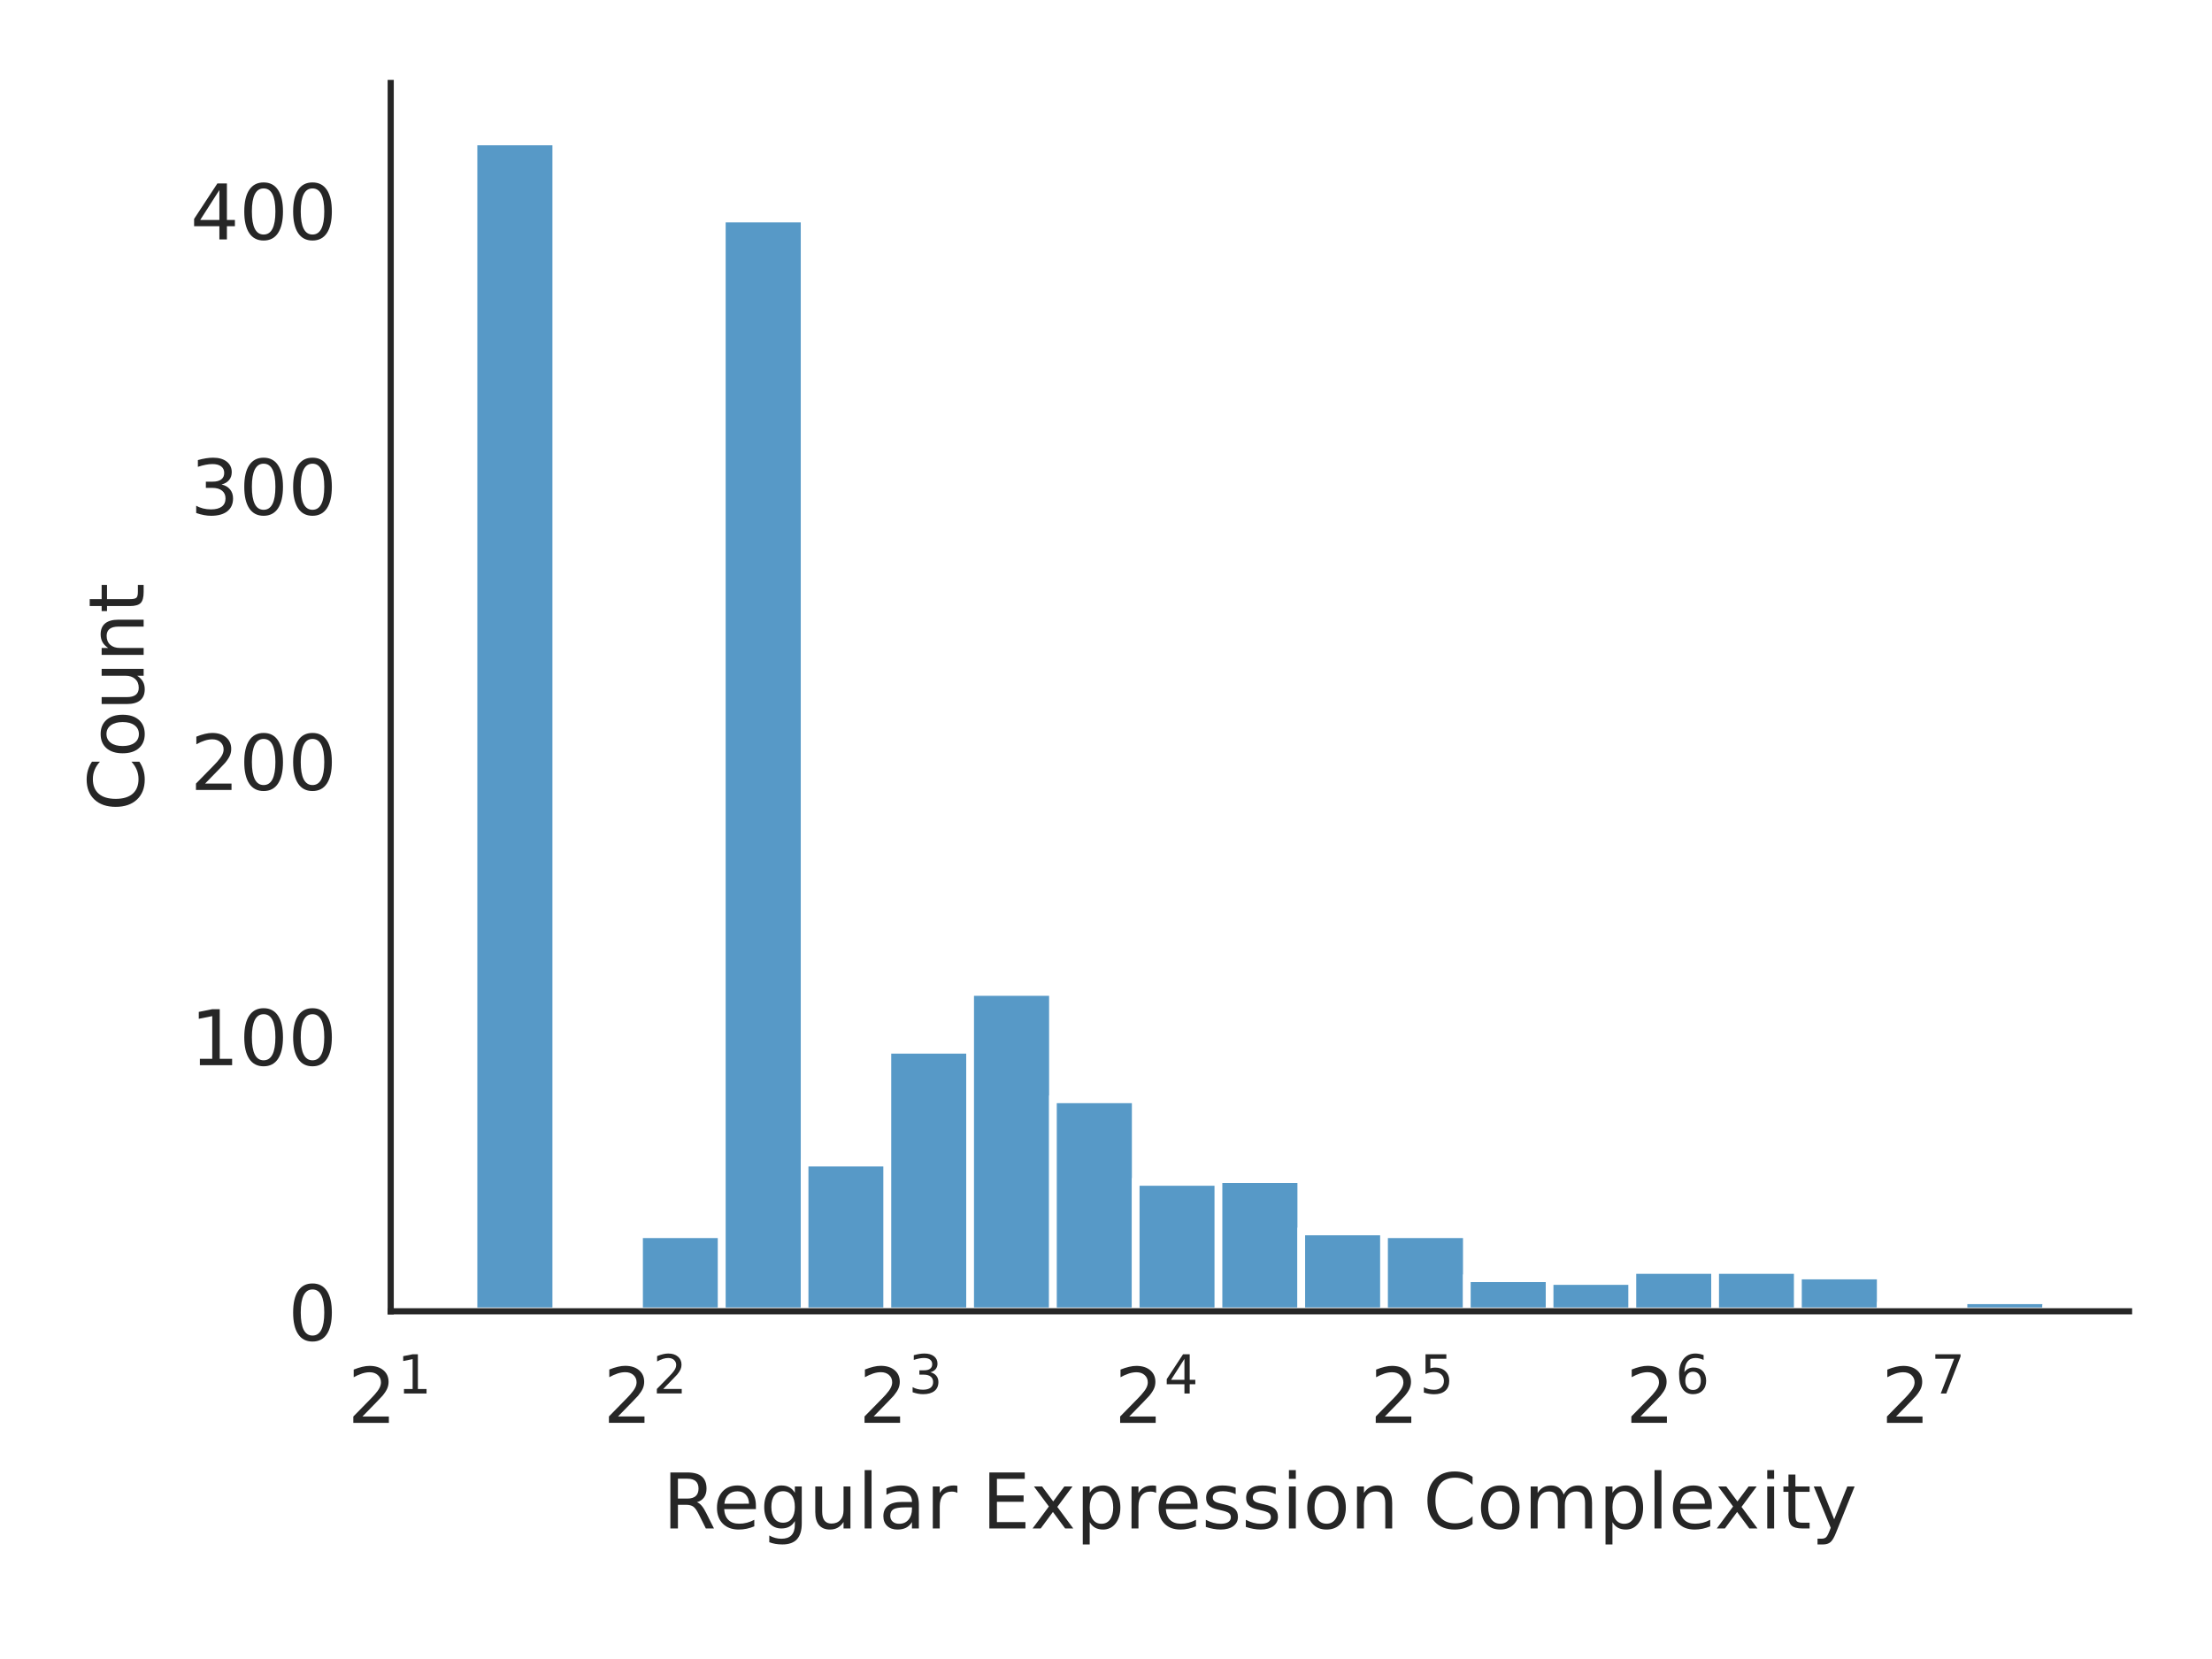
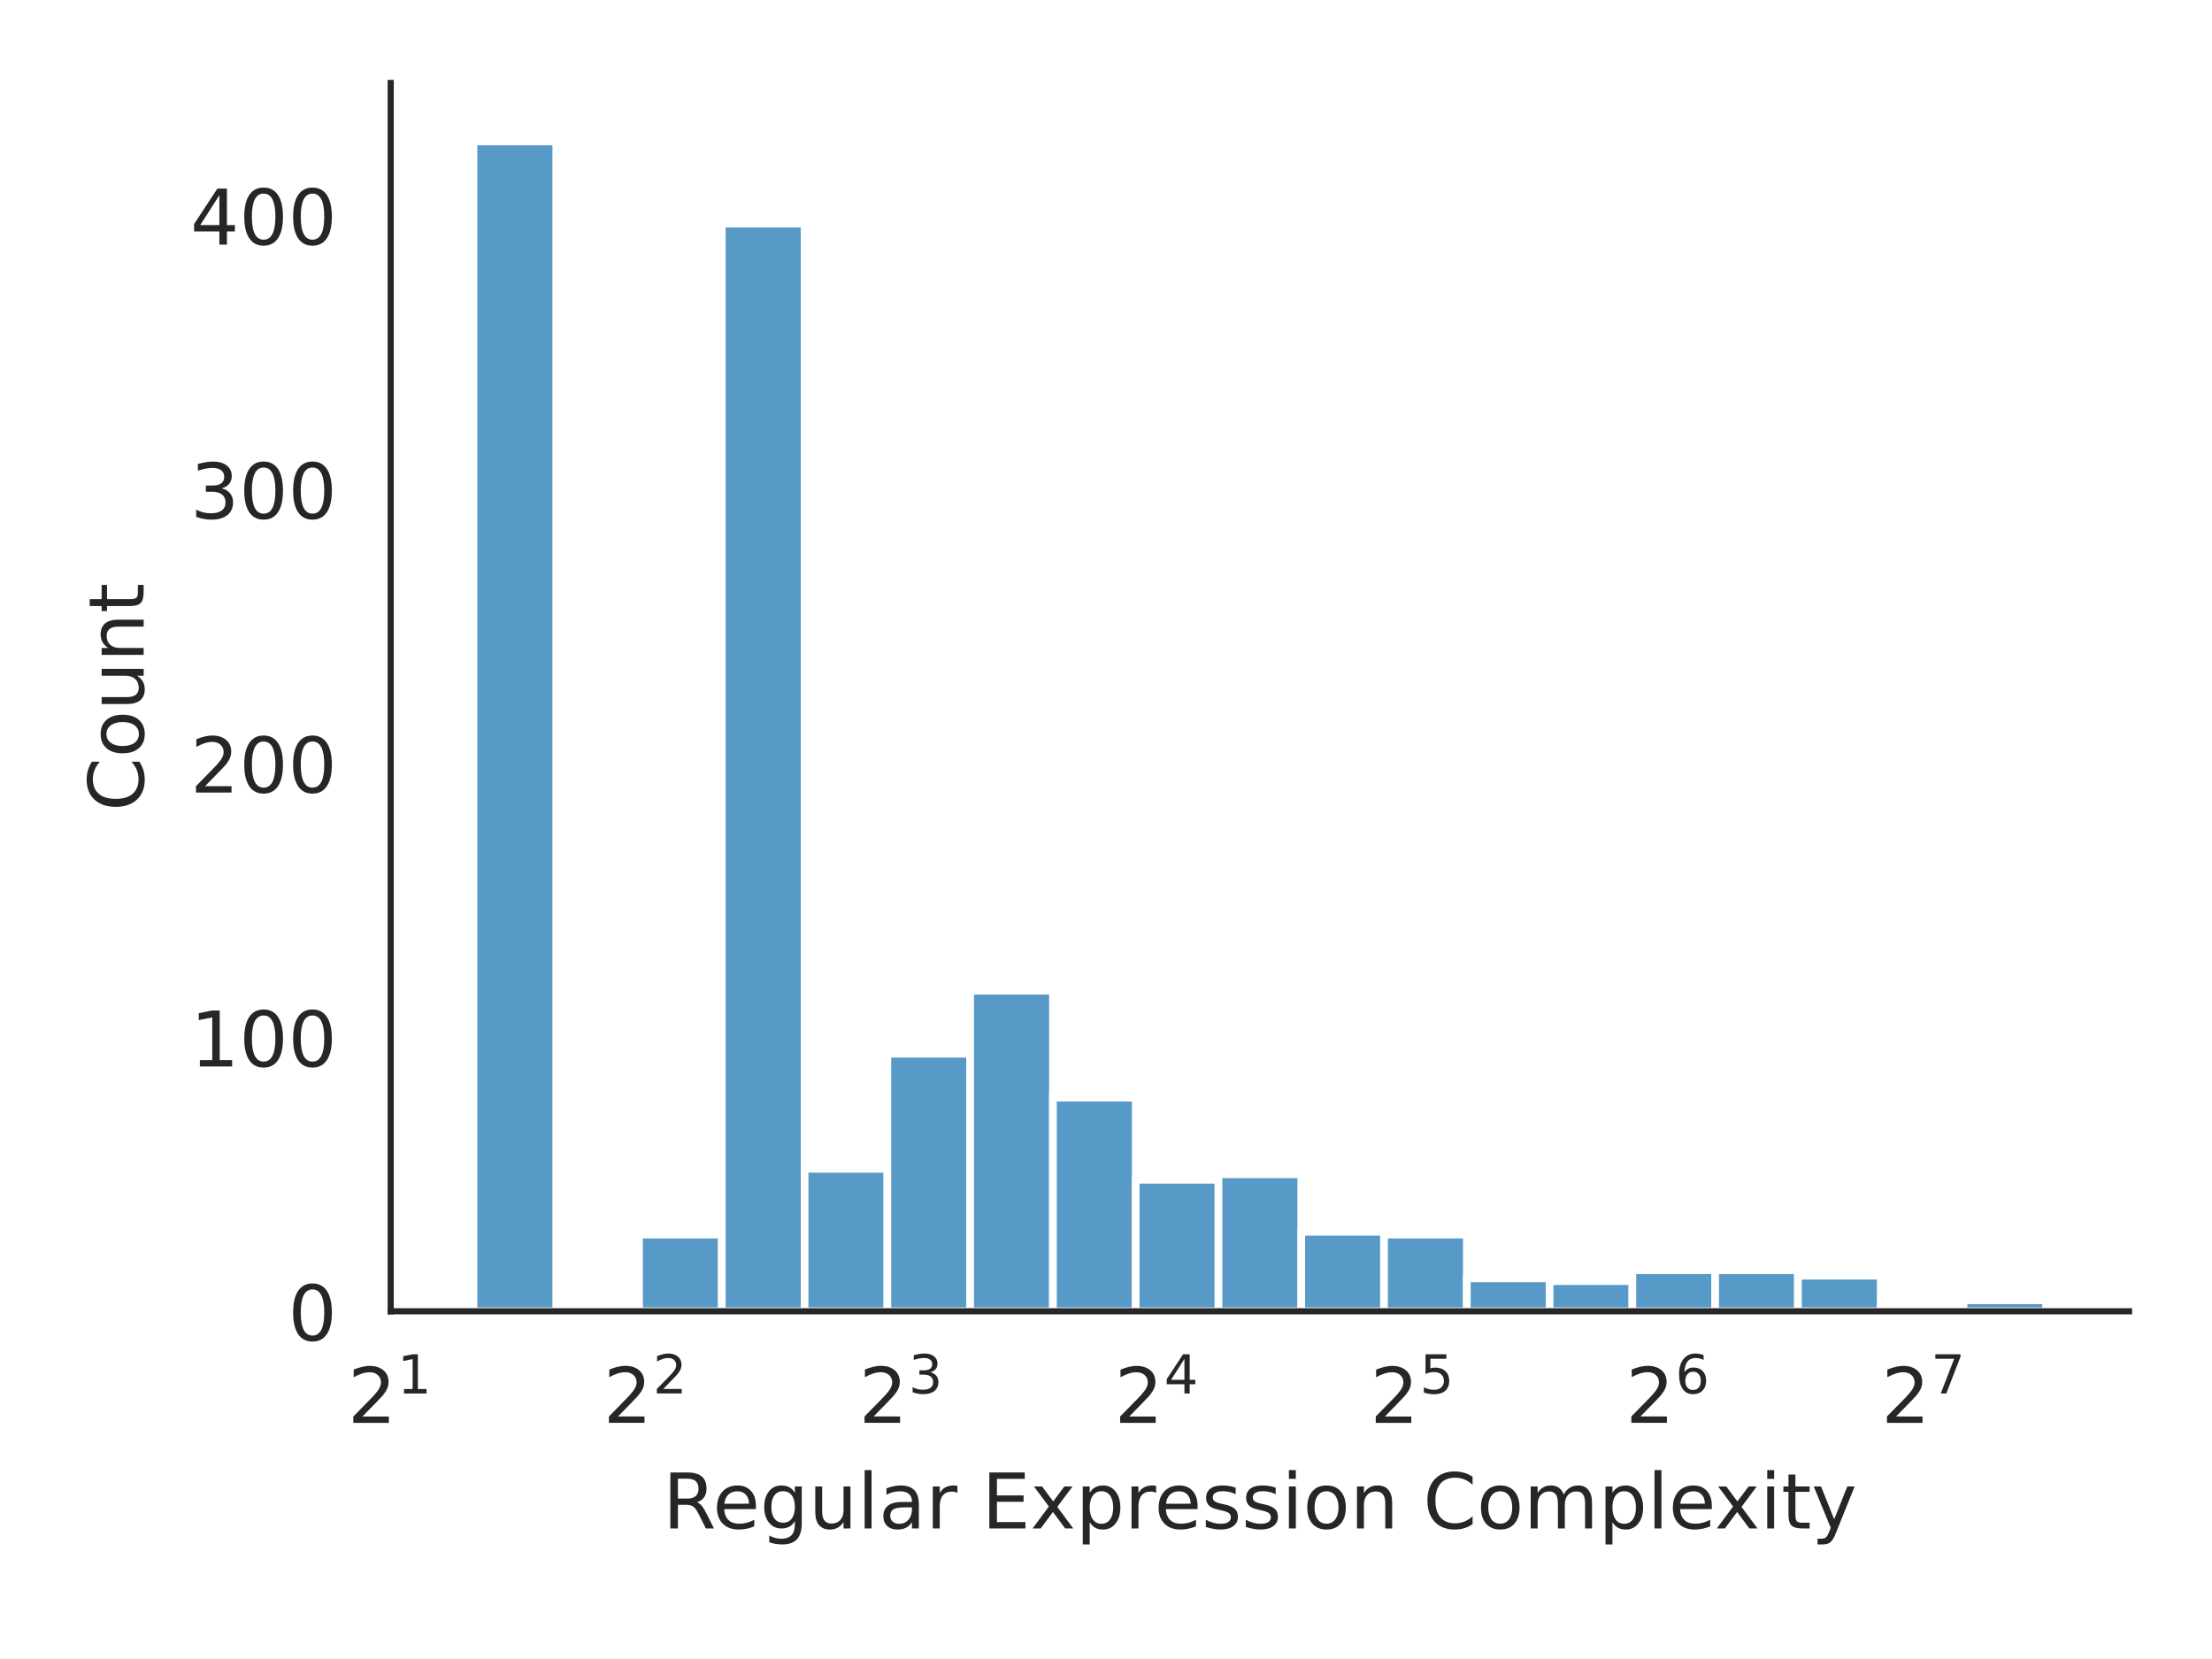
<svg xmlns="http://www.w3.org/2000/svg" xmlns:xlink="http://www.w3.org/1999/xlink" width="288pt" height="216pt" viewBox="0 0 288 216" version="1.1">
  <defs>
    <style type="text/css">*{stroke-linejoin: round; stroke-linecap: butt}</style>
  </defs>
  <g id="figure_1">
    <g id="patch_1">
      <path d="M 0 216  L 288 216  L 288 0  L 0 0  z " style="fill: #ffffff" />
    </g>
    <g id="axes_1">
      <g id="patch_2">
        <path d="M 50.87 170.728  L 277.2 170.728  L 277.2 10.8  L 50.87 10.8  z " style="fill: #ffffff" />
      </g>
      <g id="matplotlib.axis_1">
        <g id="xtick_1">
          <g id="text_1">
            <g style="fill: #262626" transform="translate(45.27 185.3264) scale(0.1 -0.1)">
              <defs>
                <path id="DejaVuSans-32" d="M 1228 531  L 3431 531  L 3431 0  L 469 0  L 469 531  Q 828 903 1448 1529  Q 2069 2156 2228 2338  Q 2531 2678 2651 2914  Q 2772 3150 2772 3378  Q 2772 3750 2511 3984  Q 2250 4219 1831 4219  Q 1534 4219 1204 4116  Q 875 4013 500 3803  L 500 4441  Q 881 4594 1212 4672  Q 1544 4750 1819 4750  Q 2544 4750 2975 4387  Q 3406 4025 3406 3419  Q 3406 3131 3298 2873  Q 3191 2616 2906 2266  Q 2828 2175 2409 1742  Q 1991 1309 1228 531  z " transform="scale(0.015625)" />
                <path id="DejaVuSans-31" d="M 794 531  L 1825 531  L 1825 4091  L 703 3866  L 703 4441  L 1819 4666  L 2450 4666  L 2450 531  L 3481 531  L 3481 0  L 794 0  L 794 531  z " transform="scale(0.015625)" />
              </defs>
              <use xlink:href="#DejaVuSans-32" transform="translate(0 0.684375)" />
              <use xlink:href="#DejaVuSans-31" transform="translate(64.58008 38.96563) scale(0.7)" />
            </g>
          </g>
        </g>
        <g id="xtick_2">
          <g id="text_2">
            <g style="fill: #262626" transform="translate(78.54942 185.3264) scale(0.1 -0.1)">
              <use xlink:href="#DejaVuSans-32" transform="translate(0 0.765625)" />
              <use xlink:href="#DejaVuSans-32" transform="translate(64.58008 39.04688) scale(0.7)" />
            </g>
          </g>
        </g>
        <g id="xtick_3">
          <g id="text_3">
            <g style="fill: #262626" transform="translate(111.8288 185.3264) scale(0.1 -0.1)">
              <defs>
                <path id="DejaVuSans-33" d="M 2597 2516  Q 3050 2419 3304 2112  Q 3559 1806 3559 1356  Q 3559 666 3084 287  Q 2609 -91 1734 -91  Q 1441 -91 1130 -33  Q 819 25 488 141  L 488 750  Q 750 597 1062 519  Q 1375 441 1716 441  Q 2309 441 2620 675  Q 2931 909 2931 1356  Q 2931 1769 2642 2001  Q 2353 2234 1838 2234  L 1294 2234  L 1294 2753  L 1863 2753  Q 2328 2753 2575 2939  Q 2822 3125 2822 3475  Q 2822 3834 2567 4026  Q 2313 4219 1838 4219  Q 1578 4219 1281 4162  Q 984 4106 628 3988  L 628 4550  Q 988 4650 1302 4700  Q 1616 4750 1894 4750  Q 2613 4750 3031 4423  Q 3450 4097 3450 3541  Q 3450 3153 3228 2886  Q 3006 2619 2597 2516  z " transform="scale(0.015625)" />
              </defs>
              <use xlink:href="#DejaVuSans-32" transform="translate(0 0.765625)" />
              <use xlink:href="#DejaVuSans-33" transform="translate(64.58008 39.04688) scale(0.7)" />
            </g>
          </g>
        </g>
        <g id="xtick_4">
          <g id="text_4">
            <g style="fill: #262626" transform="translate(145.1083 185.3264) scale(0.1 -0.1)">
              <defs>
                <path id="DejaVuSans-34" d="M 2419 4116  L 825 1625  L 2419 1625  L 2419 4116  z M 2253 4666  L 3047 4666  L 3047 1625  L 3713 1625  L 3713 1100  L 3047 1100  L 3047 0  L 2419 0  L 2419 1100  L 313 1100  L 313 1709  L 2253 4666  z " transform="scale(0.015625)" />
              </defs>
              <use xlink:href="#DejaVuSans-32" transform="translate(0 0.684375)" />
              <use xlink:href="#DejaVuSans-34" transform="translate(64.58008 38.96563) scale(0.7)" />
            </g>
          </g>
        </g>
        <g id="xtick_5">
          <g id="text_5">
            <g style="fill: #262626" transform="translate(178.3877 185.3264) scale(0.1 -0.1)">
              <defs>
                <path id="DejaVuSans-35" d="M 691 4666  L 3169 4666  L 3169 4134  L 1269 4134  L 1269 2991  Q 1406 3038 1543 3061  Q 1681 3084 1819 3084  Q 2600 3084 3056 2656  Q 3513 2228 3513 1497  Q 3513 744 3044 326  Q 2575 -91 1722 -91  Q 1428 -91 1123 -41  Q 819 9 494 109  L 494 744  Q 775 591 1075 516  Q 1375 441 1709 441  Q 2250 441 2565 725  Q 2881 1009 2881 1497  Q 2881 1984 2565 2268  Q 2250 2553 1709 2553  Q 1456 2553 1204 2497  Q 953 2441 691 2322  L 691 4666  z " transform="scale(0.015625)" />
              </defs>
              <use xlink:href="#DejaVuSans-32" transform="translate(0 0.684375)" />
              <use xlink:href="#DejaVuSans-35" transform="translate(64.58008 38.96563) scale(0.7)" />
            </g>
          </g>
        </g>
        <g id="xtick_6">
          <g id="text_6">
            <g style="fill: #262626" transform="translate(211.6671 185.3264) scale(0.1 -0.1)">
              <defs>
                <path id="DejaVuSans-36" d="M 2113 2584  Q 1688 2584 1439 2293  Q 1191 2003 1191 1497  Q 1191 994 1439 701  Q 1688 409 2113 409  Q 2538 409 2786 701  Q 3034 994 3034 1497  Q 3034 2003 2786 2293  Q 2538 2584 2113 2584  z M 3366 4563  L 3366 3988  Q 3128 4100 2886 4159  Q 2644 4219 2406 4219  Q 1781 4219 1451 3797  Q 1122 3375 1075 2522  Q 1259 2794 1537 2939  Q 1816 3084 2150 3084  Q 2853 3084 3261 2657  Q 3669 2231 3669 1497  Q 3669 778 3244 343  Q 2819 -91 2113 -91  Q 1303 -91 875 529  Q 447 1150 447 2328  Q 447 3434 972 4092  Q 1497 4750 2381 4750  Q 2619 4750 2861 4703  Q 3103 4656 3366 4563  z " transform="scale(0.015625)" />
              </defs>
              <use xlink:href="#DejaVuSans-32" transform="translate(0 0.765625)" />
              <use xlink:href="#DejaVuSans-36" transform="translate(64.58008 39.04688) scale(0.7)" />
            </g>
          </g>
        </g>
        <g id="xtick_7">
          <g id="text_7">
            <g style="fill: #262626" transform="translate(244.9465 185.3264) scale(0.1 -0.1)">
              <defs>
                <path id="DejaVuSans-37" d="M 525 4666  L 3525 4666  L 3525 4397  L 1831 0  L 1172 0  L 2766 4134  L 525 4134  L 525 4666  z " transform="scale(0.015625)" />
              </defs>
              <use xlink:href="#DejaVuSans-32" transform="translate(0 0.684375)" />
              <use xlink:href="#DejaVuSans-37" transform="translate(64.58008 38.96563) scale(0.7)" />
            </g>
          </g>
        </g>
        <g id="text_8">
          <g style="fill: #262626" transform="translate(86.29906 199.0046) scale(0.1 -0.1)">
            <defs>
              <path id="DejaVuSans-52" d="M 2841 2188  Q 3044 2119 3236 1894  Q 3428 1669 3622 1275  L 4263 0  L 3584 0  L 2988 1197  Q 2756 1666 2539 1819  Q 2322 1972 1947 1972  L 1259 1972  L 1259 0  L 628 0  L 628 4666  L 2053 4666  Q 2853 4666 3247 4331  Q 3641 3997 3641 3322  Q 3641 2881 3436 2590  Q 3231 2300 2841 2188  z M 1259 4147  L 1259 2491  L 2053 2491  Q 2509 2491 2742 2702  Q 2975 2913 2975 3322  Q 2975 3731 2742 3939  Q 2509 4147 2053 4147  L 1259 4147  z " transform="scale(0.015625)" />
              <path id="DejaVuSans-65" d="M 3597 1894  L 3597 1613  L 953 1613  Q 991 1019 1311 708  Q 1631 397 2203 397  Q 2534 397 2845 478  Q 3156 559 3463 722  L 3463 178  Q 3153 47 2828 -22  Q 2503 -91 2169 -91  Q 1331 -91 842 396  Q 353 884 353 1716  Q 353 2575 817 3079  Q 1281 3584 2069 3584  Q 2775 3584 3186 3129  Q 3597 2675 3597 1894  z M 3022 2063  Q 3016 2534 2758 2815  Q 2500 3097 2075 3097  Q 1594 3097 1305 2825  Q 1016 2553 972 2059  L 3022 2063  z " transform="scale(0.015625)" />
              <path id="DejaVuSans-67" d="M 2906 1791  Q 2906 2416 2648 2759  Q 2391 3103 1925 3103  Q 1463 3103 1205 2759  Q 947 2416 947 1791  Q 947 1169 1205 825  Q 1463 481 1925 481  Q 2391 481 2648 825  Q 2906 1169 2906 1791  z M 3481 434  Q 3481 -459 3084 -895  Q 2688 -1331 1869 -1331  Q 1566 -1331 1297 -1286  Q 1028 -1241 775 -1147  L 775 -588  Q 1028 -725 1275 -790  Q 1522 -856 1778 -856  Q 2344 -856 2625 -561  Q 2906 -266 2906 331  L 2906 616  Q 2728 306 2450 153  Q 2172 0 1784 0  Q 1141 0 747 490  Q 353 981 353 1791  Q 353 2603 747 3093  Q 1141 3584 1784 3584  Q 2172 3584 2450 3431  Q 2728 3278 2906 2969  L 2906 3500  L 3481 3500  L 3481 434  z " transform="scale(0.015625)" />
              <path id="DejaVuSans-75" d="M 544 1381  L 544 3500  L 1119 3500  L 1119 1403  Q 1119 906 1312 657  Q 1506 409 1894 409  Q 2359 409 2629 706  Q 2900 1003 2900 1516  L 2900 3500  L 3475 3500  L 3475 0  L 2900 0  L 2900 538  Q 2691 219 2414 64  Q 2138 -91 1772 -91  Q 1169 -91 856 284  Q 544 659 544 1381  z M 1991 3584  L 1991 3584  z " transform="scale(0.015625)" />
              <path id="DejaVuSans-6c" d="M 603 4863  L 1178 4863  L 1178 0  L 603 0  L 603 4863  z " transform="scale(0.015625)" />
              <path id="DejaVuSans-61" d="M 2194 1759  Q 1497 1759 1228 1600  Q 959 1441 959 1056  Q 959 750 1161 570  Q 1363 391 1709 391  Q 2188 391 2477 730  Q 2766 1069 2766 1631  L 2766 1759  L 2194 1759  z M 3341 1997  L 3341 0  L 2766 0  L 2766 531  Q 2569 213 2275 61  Q 1981 -91 1556 -91  Q 1019 -91 701 211  Q 384 513 384 1019  Q 384 1609 779 1909  Q 1175 2209 1959 2209  L 2766 2209  L 2766 2266  Q 2766 2663 2505 2880  Q 2244 3097 1772 3097  Q 1472 3097 1187 3025  Q 903 2953 641 2809  L 641 3341  Q 956 3463 1253 3523  Q 1550 3584 1831 3584  Q 2591 3584 2966 3190  Q 3341 2797 3341 1997  z " transform="scale(0.015625)" />
              <path id="DejaVuSans-72" d="M 2631 2963  Q 2534 3019 2420 3045  Q 2306 3072 2169 3072  Q 1681 3072 1420 2755  Q 1159 2438 1159 1844  L 1159 0  L 581 0  L 581 3500  L 1159 3500  L 1159 2956  Q 1341 3275 1631 3429  Q 1922 3584 2338 3584  Q 2397 3584 2469 3576  Q 2541 3569 2628 3553  L 2631 2963  z " transform="scale(0.015625)" />
              <path id="DejaVuSans-20" transform="scale(0.015625)" />
              <path id="DejaVuSans-45" d="M 628 4666  L 3578 4666  L 3578 4134  L 1259 4134  L 1259 2753  L 3481 2753  L 3481 2222  L 1259 2222  L 1259 531  L 3634 531  L 3634 0  L 628 0  L 628 4666  z " transform="scale(0.015625)" />
              <path id="DejaVuSans-78" d="M 3513 3500  L 2247 1797  L 3578 0  L 2900 0  L 1881 1375  L 863 0  L 184 0  L 1544 1831  L 300 3500  L 978 3500  L 1906 2253  L 2834 3500  L 3513 3500  z " transform="scale(0.015625)" />
              <path id="DejaVuSans-70" d="M 1159 525  L 1159 -1331  L 581 -1331  L 581 3500  L 1159 3500  L 1159 2969  Q 1341 3281 1617 3432  Q 1894 3584 2278 3584  Q 2916 3584 3314 3078  Q 3713 2572 3713 1747  Q 3713 922 3314 415  Q 2916 -91 2278 -91  Q 1894 -91 1617 61  Q 1341 213 1159 525  z M 3116 1747  Q 3116 2381 2855 2742  Q 2594 3103 2138 3103  Q 1681 3103 1420 2742  Q 1159 2381 1159 1747  Q 1159 1113 1420 752  Q 1681 391 2138 391  Q 2594 391 2855 752  Q 3116 1113 3116 1747  z " transform="scale(0.015625)" />
              <path id="DejaVuSans-73" d="M 2834 3397  L 2834 2853  Q 2591 2978 2328 3040  Q 2066 3103 1784 3103  Q 1356 3103 1142 2972  Q 928 2841 928 2578  Q 928 2378 1081 2264  Q 1234 2150 1697 2047  L 1894 2003  Q 2506 1872 2764 1633  Q 3022 1394 3022 966  Q 3022 478 2636 193  Q 2250 -91 1575 -91  Q 1294 -91 989 -36  Q 684 19 347 128  L 347 722  Q 666 556 975 473  Q 1284 391 1588 391  Q 1994 391 2212 530  Q 2431 669 2431 922  Q 2431 1156 2273 1281  Q 2116 1406 1581 1522  L 1381 1569  Q 847 1681 609 1914  Q 372 2147 372 2553  Q 372 3047 722 3315  Q 1072 3584 1716 3584  Q 2034 3584 2315 3537  Q 2597 3491 2834 3397  z " transform="scale(0.015625)" />
              <path id="DejaVuSans-69" d="M 603 3500  L 1178 3500  L 1178 0  L 603 0  L 603 3500  z M 603 4863  L 1178 4863  L 1178 4134  L 603 4134  L 603 4863  z " transform="scale(0.015625)" />
              <path id="DejaVuSans-6f" d="M 1959 3097  Q 1497 3097 1228 2736  Q 959 2375 959 1747  Q 959 1119 1226 758  Q 1494 397 1959 397  Q 2419 397 2687 759  Q 2956 1122 2956 1747  Q 2956 2369 2687 2733  Q 2419 3097 1959 3097  z M 1959 3584  Q 2709 3584 3137 3096  Q 3566 2609 3566 1747  Q 3566 888 3137 398  Q 2709 -91 1959 -91  Q 1206 -91 779 398  Q 353 888 353 1747  Q 353 2609 779 3096  Q 1206 3584 1959 3584  z " transform="scale(0.015625)" />
              <path id="DejaVuSans-6e" d="M 3513 2113  L 3513 0  L 2938 0  L 2938 2094  Q 2938 2591 2744 2837  Q 2550 3084 2163 3084  Q 1697 3084 1428 2787  Q 1159 2491 1159 1978  L 1159 0  L 581 0  L 581 3500  L 1159 3500  L 1159 2956  Q 1366 3272 1645 3428  Q 1925 3584 2291 3584  Q 2894 3584 3203 3211  Q 3513 2838 3513 2113  z " transform="scale(0.015625)" />
              <path id="DejaVuSans-43" d="M 4122 4306  L 4122 3641  Q 3803 3938 3442 4084  Q 3081 4231 2675 4231  Q 1875 4231 1450 3742  Q 1025 3253 1025 2328  Q 1025 1406 1450 917  Q 1875 428 2675 428  Q 3081 428 3442 575  Q 3803 722 4122 1019  L 4122 359  Q 3791 134 3420 21  Q 3050 -91 2638 -91  Q 1578 -91 968 557  Q 359 1206 359 2328  Q 359 3453 968 4101  Q 1578 4750 2638 4750  Q 3056 4750 3426 4639  Q 3797 4528 4122 4306  z " transform="scale(0.015625)" />
              <path id="DejaVuSans-6d" d="M 3328 2828  Q 3544 3216 3844 3400  Q 4144 3584 4550 3584  Q 5097 3584 5394 3201  Q 5691 2819 5691 2113  L 5691 0  L 5113 0  L 5113 2094  Q 5113 2597 4934 2840  Q 4756 3084 4391 3084  Q 3944 3084 3684 2787  Q 3425 2491 3425 1978  L 3425 0  L 2847 0  L 2847 2094  Q 2847 2600 2669 2842  Q 2491 3084 2119 3084  Q 1678 3084 1418 2786  Q 1159 2488 1159 1978  L 1159 0  L 581 0  L 581 3500  L 1159 3500  L 1159 2956  Q 1356 3278 1631 3431  Q 1906 3584 2284 3584  Q 2666 3584 2933 3390  Q 3200 3197 3328 2828  z " transform="scale(0.015625)" />
              <path id="DejaVuSans-74" d="M 1172 4494  L 1172 3500  L 2356 3500  L 2356 3053  L 1172 3053  L 1172 1153  Q 1172 725 1289 603  Q 1406 481 1766 481  L 2356 481  L 2356 0  L 1766 0  Q 1100 0 847 248  Q 594 497 594 1153  L 594 3053  L 172 3053  L 172 3500  L 594 3500  L 594 4494  L 1172 4494  z " transform="scale(0.015625)" />
              <path id="DejaVuSans-79" d="M 2059 -325  Q 1816 -950 1584 -1140  Q 1353 -1331 966 -1331  L 506 -1331  L 506 -850  L 844 -850  Q 1081 -850 1212 -737  Q 1344 -625 1503 -206  L 1606 56  L 191 3500  L 800 3500  L 1894 763  L 2988 3500  L 3597 3500  L 2059 -325  z " transform="scale(0.015625)" />
            </defs>
            <use xlink:href="#DejaVuSans-52" />
            <use xlink:href="#DejaVuSans-65" x="64.982" />
            <use xlink:href="#DejaVuSans-67" x="126.506" />
            <use xlink:href="#DejaVuSans-75" x="189.982" />
            <use xlink:href="#DejaVuSans-6c" x="253.361" />
            <use xlink:href="#DejaVuSans-61" x="281.145" />
            <use xlink:href="#DejaVuSans-72" x="342.424" />
            <use xlink:href="#DejaVuSans-20" x="383.537" />
            <use xlink:href="#DejaVuSans-45" x="415.324" />
            <use xlink:href="#DejaVuSans-78" x="478.508" />
            <use xlink:href="#DejaVuSans-70" x="537.688" />
            <use xlink:href="#DejaVuSans-72" x="601.164" />
            <use xlink:href="#DejaVuSans-65" x="640.027" />
            <use xlink:href="#DejaVuSans-73" x="701.551" />
            <use xlink:href="#DejaVuSans-73" x="753.65" />
            <use xlink:href="#DejaVuSans-69" x="805.75" />
            <use xlink:href="#DejaVuSans-6f" x="833.533" />
            <use xlink:href="#DejaVuSans-6e" x="894.715" />
            <use xlink:href="#DejaVuSans-20" x="958.094" />
            <use xlink:href="#DejaVuSans-43" x="989.881" />
            <use xlink:href="#DejaVuSans-6f" x="1059.705" />
            <use xlink:href="#DejaVuSans-6d" x="1120.887" />
            <use xlink:href="#DejaVuSans-70" x="1218.299" />
            <use xlink:href="#DejaVuSans-6c" x="1281.775" />
            <use xlink:href="#DejaVuSans-65" x="1309.559" />
            <use xlink:href="#DejaVuSans-78" x="1369.332" />
            <use xlink:href="#DejaVuSans-69" x="1428.512" />
            <use xlink:href="#DejaVuSans-74" x="1456.295" />
            <use xlink:href="#DejaVuSans-79" x="1495.504" />
          </g>
        </g>
      </g>
      <g id="matplotlib.axis_2">
        <g id="ytick_1">
          <g id="text_9">
            <g style="fill: #262626" transform="translate(37.5075 174.5272) scale(0.1 -0.1)">
              <defs>
                <path id="DejaVuSans-30" d="M 2034 4250  Q 1547 4250 1301 3770  Q 1056 3291 1056 2328  Q 1056 1369 1301 889  Q 1547 409 2034 409  Q 2525 409 2770 889  Q 3016 1369 3016 2328  Q 3016 3291 2770 3770  Q 2525 4250 2034 4250  z M 2034 4750  Q 2819 4750 3233 4129  Q 3647 3509 3647 2328  Q 3647 1150 3233 529  Q 2819 -91 2034 -91  Q 1250 -91 836 529  Q 422 1150 422 2328  Q 422 3509 836 4129  Q 1250 4750 2034 4750  z " transform="scale(0.015625)" />
              </defs>
              <use xlink:href="#DejaVuSans-30" />
            </g>
          </g>
        </g>
        <g id="ytick_2">
          <g id="text_10">
-             <g style="fill: #262626" transform="translate(24.7825 138.689) scale(0.1 -0.1)">
+             <g style="fill: #262626" transform="translate(24.7825 138.8569) scale(0.1 -0.1)">
              <use xlink:href="#DejaVuSans-31" />
              <use xlink:href="#DejaVuSans-30" x="63.623" />
              <use xlink:href="#DejaVuSans-30" x="127.246" />
            </g>
          </g>
        </g>
        <g id="ytick_3">
          <g id="text_11">
-             <g style="fill: #262626" transform="translate(24.7825 102.8508) scale(0.1 -0.1)">
+             <g style="fill: #262626" transform="translate(24.7825 103.1865) scale(0.1 -0.1)">
              <use xlink:href="#DejaVuSans-32" />
              <use xlink:href="#DejaVuSans-30" x="63.623" />
              <use xlink:href="#DejaVuSans-30" x="127.246" />
            </g>
          </g>
        </g>
        <g id="ytick_4">
          <g id="text_12">
-             <g style="fill: #262626" transform="translate(24.7825 67.0126) scale(0.1 -0.1)">
+             <g style="fill: #262626" transform="translate(24.7825 67.51618) scale(0.1 -0.1)">
              <use xlink:href="#DejaVuSans-33" />
              <use xlink:href="#DejaVuSans-30" x="63.623" />
              <use xlink:href="#DejaVuSans-30" x="127.246" />
            </g>
          </g>
        </g>
        <g id="ytick_5">
          <g id="text_13">
-             <g style="fill: #262626" transform="translate(24.7825 31.17439) scale(0.1 -0.1)">
+             <g style="fill: #262626" transform="translate(24.7825 31.84583) scale(0.1 -0.1)">
              <use xlink:href="#DejaVuSans-34" />
              <use xlink:href="#DejaVuSans-30" x="63.623" />
              <use xlink:href="#DejaVuSans-30" x="127.246" />
            </g>
          </g>
        </g>
        <g id="text_14">
          <g style="fill: #262626" transform="translate(18.70281 105.6124) rotate(-90) scale(0.1 -0.1)">
            <use xlink:href="#DejaVuSans-43" />
            <use xlink:href="#DejaVuSans-6f" x="69.824" />
            <use xlink:href="#DejaVuSans-75" x="131.006" />
            <use xlink:href="#DejaVuSans-6e" x="194.385" />
            <use xlink:href="#DejaVuSans-74" x="257.764" />
          </g>
        </g>
      </g>
      <g id="patch_3">
-         <path d="M 50.87 170.728  L 61.648 170.728  L 61.648 170.011  L 50.87 170.011  z " clip-path="url(#p1a9a3361ee)" style="fill: #1f77b4; fill-opacity: 0.75; stroke: #ffffff; stroke-linejoin: miter" />
+         <path d="M 50.87 170.728  L 61.648 170.728  L 61.648 170.015  L 50.87 170.015  z " clip-path="url(#p1a9a3361ee)" style="fill: #1f77b4; fill-opacity: 0.75; stroke: #ffffff; stroke-linejoin: miter" />
      </g>
      <g id="patch_4">
        <path d="M 61.648 170.728  L 72.425 170.728  L 72.425 18.416  L 61.648 18.416  z " clip-path="url(#p1a9a3361ee)" style="fill: #1f77b4; fill-opacity: 0.75; stroke: #ffffff; stroke-linejoin: miter" />
      </g>
      <g id="patch_5">
        <path d="M 72.425 170.728  L 83.203 170.728  L 83.203 170.728  L 72.425 170.728  z " clip-path="url(#p1a9a3361ee)" style="fill: #1f77b4; fill-opacity: 0.75; stroke: #ffffff; stroke-linejoin: miter" />
      </g>
      <g id="patch_6">
-         <path d="M 83.203 170.728  L 93.98 170.728  L 93.98 160.693  L 83.203 160.693  z " clip-path="url(#p1a9a3361ee)" style="fill: #1f77b4; fill-opacity: 0.75; stroke: #ffffff; stroke-linejoin: miter" />
+         <path d="M 83.203 170.728  L 93.98 170.728  L 93.98 160.74  L 83.203 160.74  z " clip-path="url(#p1a9a3361ee)" style="fill: #1f77b4; fill-opacity: 0.75; stroke: #ffffff; stroke-linejoin: miter" />
      </g>
      <g id="patch_7">
-         <path d="M 93.98 170.728  L 104.758 170.728  L 104.758 28.45  L 93.98 28.45  z " clip-path="url(#p1a9a3361ee)" style="fill: #1f77b4; fill-opacity: 0.75; stroke: #ffffff; stroke-linejoin: miter" />
+         <path d="M 93.98 170.728  L 104.758 170.728  L 104.758 29.117  L 93.98 29.117  z " clip-path="url(#p1a9a3361ee)" style="fill: #1f77b4; fill-opacity: 0.75; stroke: #ffffff; stroke-linejoin: miter" />
      </g>
      <g id="patch_8">
-         <path d="M 104.758 170.728  L 115.536 170.728  L 115.536 151.375  L 104.758 151.375  z " clip-path="url(#p1a9a3361ee)" style="fill: #1f77b4; fill-opacity: 0.75; stroke: #ffffff; stroke-linejoin: miter" />
+         <path d="M 104.758 170.728  L 115.536 170.728  L 115.536 152.179  L 104.758 152.179  z " clip-path="url(#p1a9a3361ee)" style="fill: #1f77b4; fill-opacity: 0.75; stroke: #ffffff; stroke-linejoin: miter" />
      </g>
      <g id="patch_9">
-         <path d="M 115.536 170.728  L 126.313 170.728  L 126.313 136.682  L 115.536 136.682  z " clip-path="url(#p1a9a3361ee)" style="fill: #1f77b4; fill-opacity: 0.75; stroke: #ffffff; stroke-linejoin: miter" />
+         <path d="M 115.536 170.728  L 126.313 170.728  L 126.313 137.198  L 115.536 137.198  z " clip-path="url(#p1a9a3361ee)" style="fill: #1f77b4; fill-opacity: 0.75; stroke: #ffffff; stroke-linejoin: miter" />
      </g>
      <g id="patch_10">
-         <path d="M 126.313 170.728  L 137.091 170.728  L 137.091 129.156  L 126.313 129.156  z " clip-path="url(#p1a9a3361ee)" style="fill: #1f77b4; fill-opacity: 0.75; stroke: #ffffff; stroke-linejoin: miter" />
+         <path d="M 126.313 170.728  L 137.091 170.728  L 137.091 128.994  L 126.313 128.994  z " clip-path="url(#p1a9a3361ee)" style="fill: #1f77b4; fill-opacity: 0.75; stroke: #ffffff; stroke-linejoin: miter" />
      </g>
      <g id="patch_11">
-         <path d="M 137.091 170.728  L 147.869 170.728  L 147.869 143.133  L 137.091 143.133  z " clip-path="url(#p1a9a3361ee)" style="fill: #1f77b4; fill-opacity: 0.75; stroke: #ffffff; stroke-linejoin: miter" />
+         <path d="M 137.091 170.728  L 147.869 170.728  L 147.869 142.905  L 137.091 142.905  z " clip-path="url(#p1a9a3361ee)" style="fill: #1f77b4; fill-opacity: 0.75; stroke: #ffffff; stroke-linejoin: miter" />
      </g>
      <g id="patch_12">
-         <path d="M 147.869 170.728  L 158.646 170.728  L 158.646 153.884  L 147.869 153.884  z " clip-path="url(#p1a9a3361ee)" style="fill: #1f77b4; fill-opacity: 0.75; stroke: #ffffff; stroke-linejoin: miter" />
+         <path d="M 147.869 170.728  L 158.646 170.728  L 158.646 153.606  L 147.869 153.606  z " clip-path="url(#p1a9a3361ee)" style="fill: #1f77b4; fill-opacity: 0.75; stroke: #ffffff; stroke-linejoin: miter" />
      </g>
      <g id="patch_13">
-         <path d="M 158.646 170.728  L 169.424 170.728  L 169.424 153.526  L 158.646 153.526  z " clip-path="url(#p1a9a3361ee)" style="fill: #1f77b4; fill-opacity: 0.75; stroke: #ffffff; stroke-linejoin: miter" />
+         <path d="M 158.646 170.728  L 169.424 170.728  L 169.424 152.893  L 158.646 152.893  z " clip-path="url(#p1a9a3361ee)" style="fill: #1f77b4; fill-opacity: 0.75; stroke: #ffffff; stroke-linejoin: miter" />
      </g>
      <g id="patch_14">
-         <path d="M 169.424 170.728  L 180.201 170.728  L 180.201 160.335  L 169.424 160.335  z " clip-path="url(#p1a9a3361ee)" style="fill: #1f77b4; fill-opacity: 0.75; stroke: #ffffff; stroke-linejoin: miter" />
+         <path d="M 169.424 170.728  L 180.201 170.728  L 180.201 160.384  L 169.424 160.384  z " clip-path="url(#p1a9a3361ee)" style="fill: #1f77b4; fill-opacity: 0.75; stroke: #ffffff; stroke-linejoin: miter" />
      </g>
      <g id="patch_15">
-         <path d="M 180.201 170.728  L 190.979 170.728  L 190.979 160.693  L 180.201 160.693  z " clip-path="url(#p1a9a3361ee)" style="fill: #1f77b4; fill-opacity: 0.75; stroke: #ffffff; stroke-linejoin: miter" />
+         <path d="M 180.201 170.728  L 190.979 170.728  L 190.979 160.74  L 180.201 160.74  z " clip-path="url(#p1a9a3361ee)" style="fill: #1f77b4; fill-opacity: 0.75; stroke: #ffffff; stroke-linejoin: miter" />
      </g>
      <g id="patch_16">
-         <path d="M 190.979 170.728  L 201.757 170.728  L 201.757 166.427  L 190.979 166.427  z " clip-path="url(#p1a9a3361ee)" style="fill: #1f77b4; fill-opacity: 0.75; stroke: #ffffff; stroke-linejoin: miter" />
+         <path d="M 190.979 170.728  L 201.757 170.728  L 201.757 166.448  L 190.979 166.448  z " clip-path="url(#p1a9a3361ee)" style="fill: #1f77b4; fill-opacity: 0.75; stroke: #ffffff; stroke-linejoin: miter" />
      </g>
      <g id="patch_17">
-         <path d="M 201.757 170.728  L 212.534 170.728  L 212.534 166.786  L 201.757 166.786  z " clip-path="url(#p1a9a3361ee)" style="fill: #1f77b4; fill-opacity: 0.75; stroke: #ffffff; stroke-linejoin: miter" />
+         <path d="M 201.757 170.728  L 212.534 170.728  L 212.534 166.804  L 201.757 166.804  z " clip-path="url(#p1a9a3361ee)" style="fill: #1f77b4; fill-opacity: 0.75; stroke: #ffffff; stroke-linejoin: miter" />
      </g>
      <g id="patch_18">
-         <path d="M 212.534 170.728  L 223.312 170.728  L 223.312 165.352  L 212.534 165.352  z " clip-path="url(#p1a9a3361ee)" style="fill: #1f77b4; fill-opacity: 0.75; stroke: #ffffff; stroke-linejoin: miter" />
+         <path d="M 212.534 170.728  L 223.312 170.728  L 223.312 165.377  L 212.534 165.377  z " clip-path="url(#p1a9a3361ee)" style="fill: #1f77b4; fill-opacity: 0.75; stroke: #ffffff; stroke-linejoin: miter" />
      </g>
      <g id="patch_19">
-         <path d="M 223.312 170.728  L 234.09 170.728  L 234.09 165.352  L 223.312 165.352  z " clip-path="url(#p1a9a3361ee)" style="fill: #1f77b4; fill-opacity: 0.75; stroke: #ffffff; stroke-linejoin: miter" />
+         <path d="M 223.312 170.728  L 234.09 170.728  L 234.09 165.377  L 223.312 165.377  z " clip-path="url(#p1a9a3361ee)" style="fill: #1f77b4; fill-opacity: 0.75; stroke: #ffffff; stroke-linejoin: miter" />
      </g>
      <g id="patch_20">
-         <path d="M 234.09 170.728  L 244.867 170.728  L 244.867 166.069  L 234.09 166.069  z " clip-path="url(#p1a9a3361ee)" style="fill: #1f77b4; fill-opacity: 0.75; stroke: #ffffff; stroke-linejoin: miter" />
+         <path d="M 234.09 170.728  L 244.867 170.728  L 244.867 166.091  L 234.09 166.091  z " clip-path="url(#p1a9a3361ee)" style="fill: #1f77b4; fill-opacity: 0.75; stroke: #ffffff; stroke-linejoin: miter" />
      </g>
      <g id="patch_21">
-         <path d="M 244.867 170.728  L 255.645 170.728  L 255.645 170.011  L 244.867 170.011  z " clip-path="url(#p1a9a3361ee)" style="fill: #1f77b4; fill-opacity: 0.75; stroke: #ffffff; stroke-linejoin: miter" />
+         <path d="M 244.867 170.728  L 255.645 170.728  L 255.645 170.015  L 244.867 170.015  z " clip-path="url(#p1a9a3361ee)" style="fill: #1f77b4; fill-opacity: 0.75; stroke: #ffffff; stroke-linejoin: miter" />
      </g>
      <g id="patch_22">
-         <path d="M 255.645 170.728  L 266.422 170.728  L 266.422 169.294  L 255.645 169.294  z " clip-path="url(#p1a9a3361ee)" style="fill: #1f77b4; fill-opacity: 0.75; stroke: #ffffff; stroke-linejoin: miter" />
+         <path d="M 255.645 170.728  L 266.422 170.728  L 266.422 169.301  L 255.645 169.301  z " clip-path="url(#p1a9a3361ee)" style="fill: #1f77b4; fill-opacity: 0.75; stroke: #ffffff; stroke-linejoin: miter" />
      </g>
      <g id="patch_23">
-         <path d="M 266.422 170.728  L 277.2 170.728  L 277.2 170.37  L 266.422 170.37  z " clip-path="url(#p1a9a3361ee)" style="fill: #1f77b4; fill-opacity: 0.75; stroke: #ffffff; stroke-linejoin: miter" />
+         <path d="M 266.422 170.728  L 277.2 170.728  L 277.2 170.371  L 266.422 170.371  z " clip-path="url(#p1a9a3361ee)" style="fill: #1f77b4; fill-opacity: 0.75; stroke: #ffffff; stroke-linejoin: miter" />
      </g>
      <g id="patch_24">
        <path d="M 50.87 170.728  L 50.87 10.8  " style="fill: none; stroke: #262626; stroke-width: 0.8; stroke-linejoin: miter; stroke-linecap: square" />
      </g>
      <g id="patch_25">
        <path d="M 50.87 170.728  L 277.2 170.728  " style="fill: none; stroke: #262626; stroke-width: 0.8; stroke-linejoin: miter; stroke-linecap: square" />
      </g>
    </g>
  </g>
  <defs>
    <clipPath id="p1a9a3361ee">
      <rect x="50.87" y="10.8" width="226.33" height="159.928" />
    </clipPath>
  </defs>
</svg>
